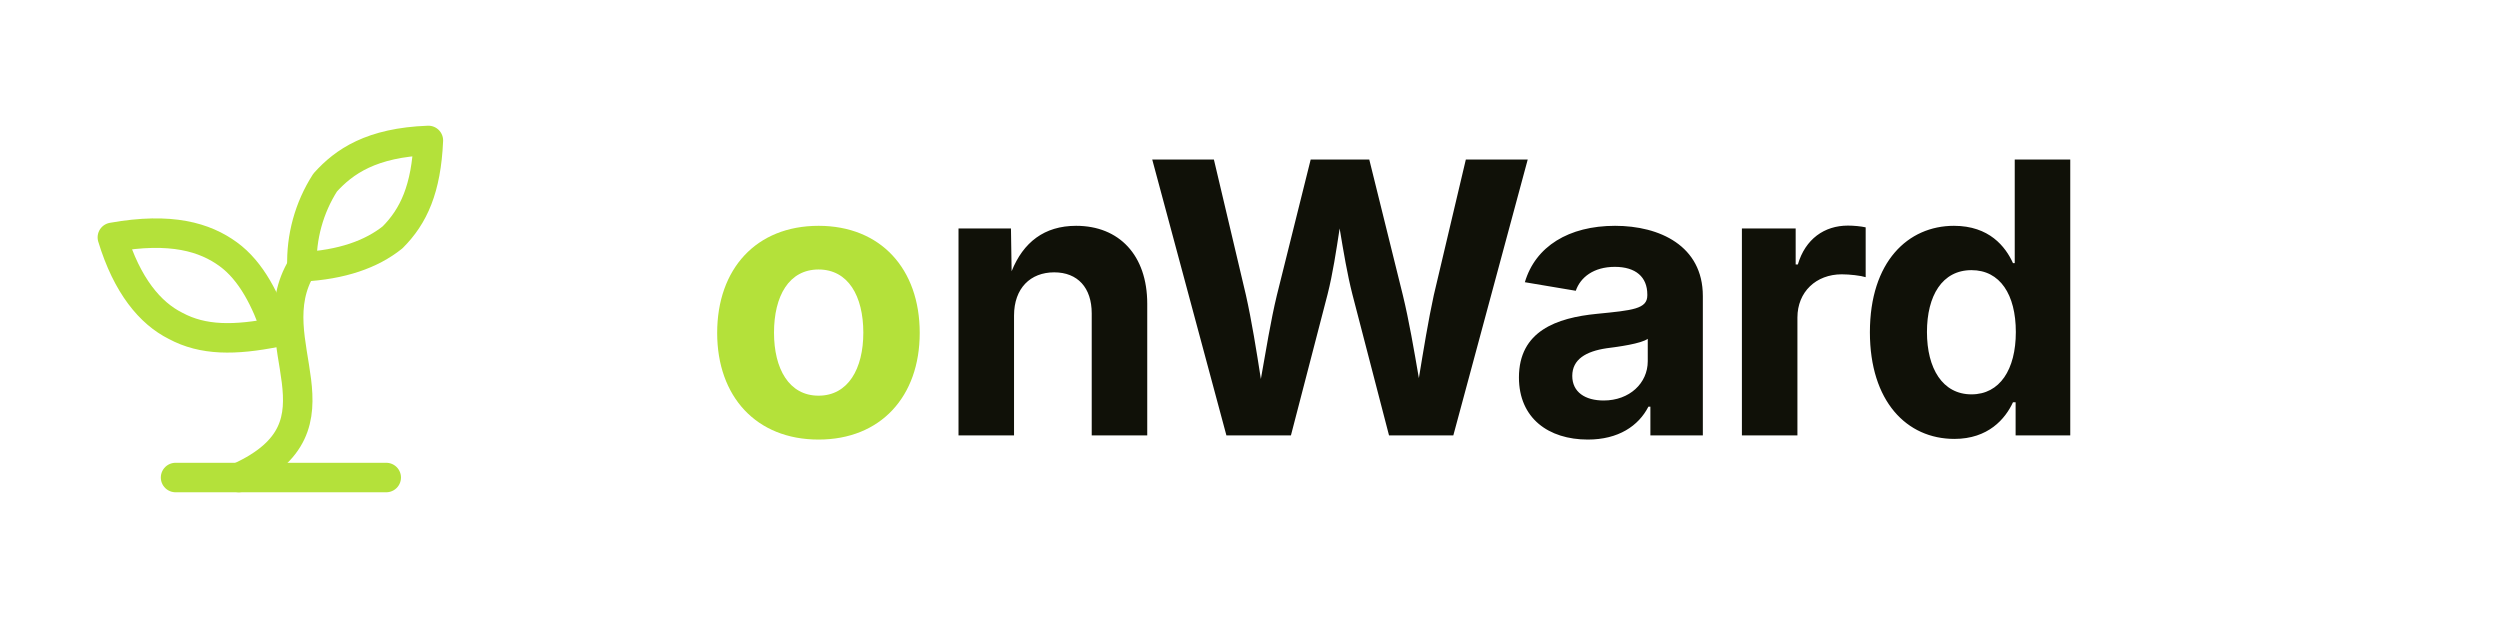
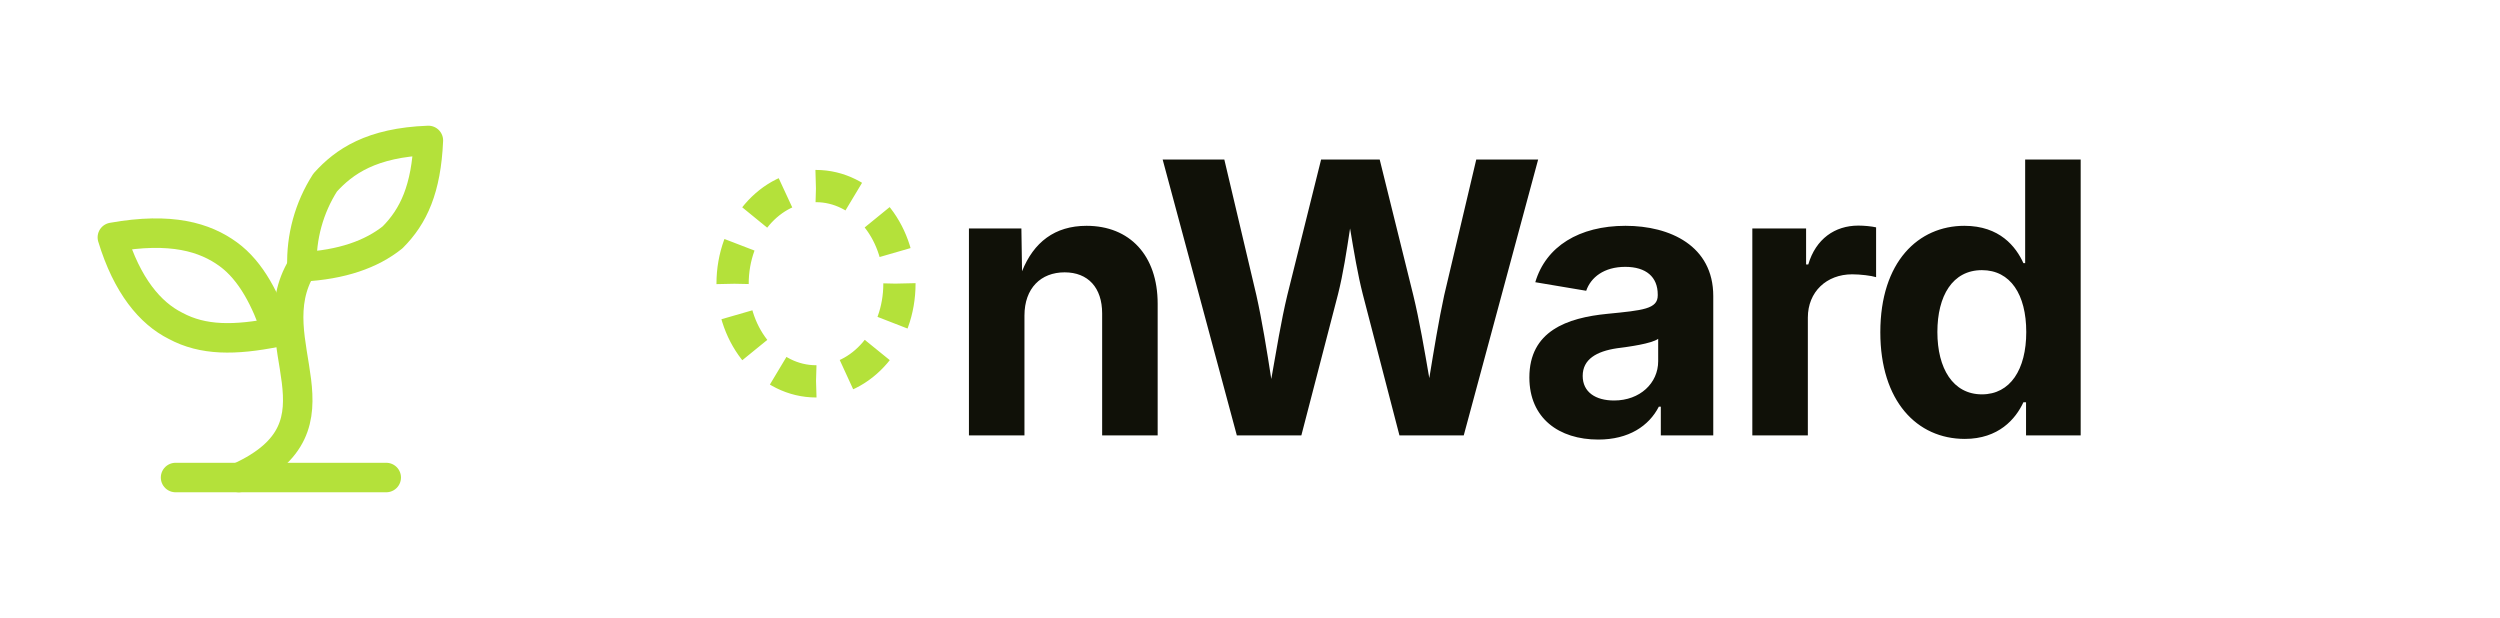
<svg xmlns="http://www.w3.org/2000/svg" viewBox="0 0 178 44" width="178" height="44" role="img" aria-label="onWard">
  <g fill="none" stroke="#B4E13A" stroke-width="1.4" stroke-linecap="round" stroke-linejoin="round" transform="translate(2,4) scale(1.5)">
    <path d="M7 20h10" />
    <path d="M10 20c5.5-2.5.8-6.4 3-10" />
    <path d="M9.5 9.4c1.1.8 1.8 2.2 2.3 3.7-2 .4-3.5.4-4.8-.3-1.2-.6-2.3-1.9-3-4.2 2.8-.5 4.4 0 5.5.8z" />
    <path d="M14.1 6a7 7 0 0 0-1.1 4c1.9-.1 3.3-.6 4.3-1.4 1-1 1.6-2.3 1.7-4.6-2.7.1-4 1-4.9 2z" />
  </g>
-   <text x="50" y="31" font-family="Inter, 'Helvetica Neue', Arial, sans-serif" font-size="27" font-weight="700" letter-spacing="-0.6" fill="#101108">
-     <tspan fill="#B4E13A">o</tspan>nWard</text>
+   <g transform="translate(50 12.1) scale(0.675)" fill="none" stroke="#B4E13A">
+     <ellipse cx="12" cy="12" rx="8.8" ry="10.3" stroke-width="3.4" stroke-dasharray="4.2 3.31" />
+   </g>
+   <text x="67.3" y="31" font-family="Inter, 'Helvetica Neue', Arial, sans-serif" font-size="27" font-weight="700" letter-spacing="-0.6" fill="#101108">nWard</text>
</svg>
